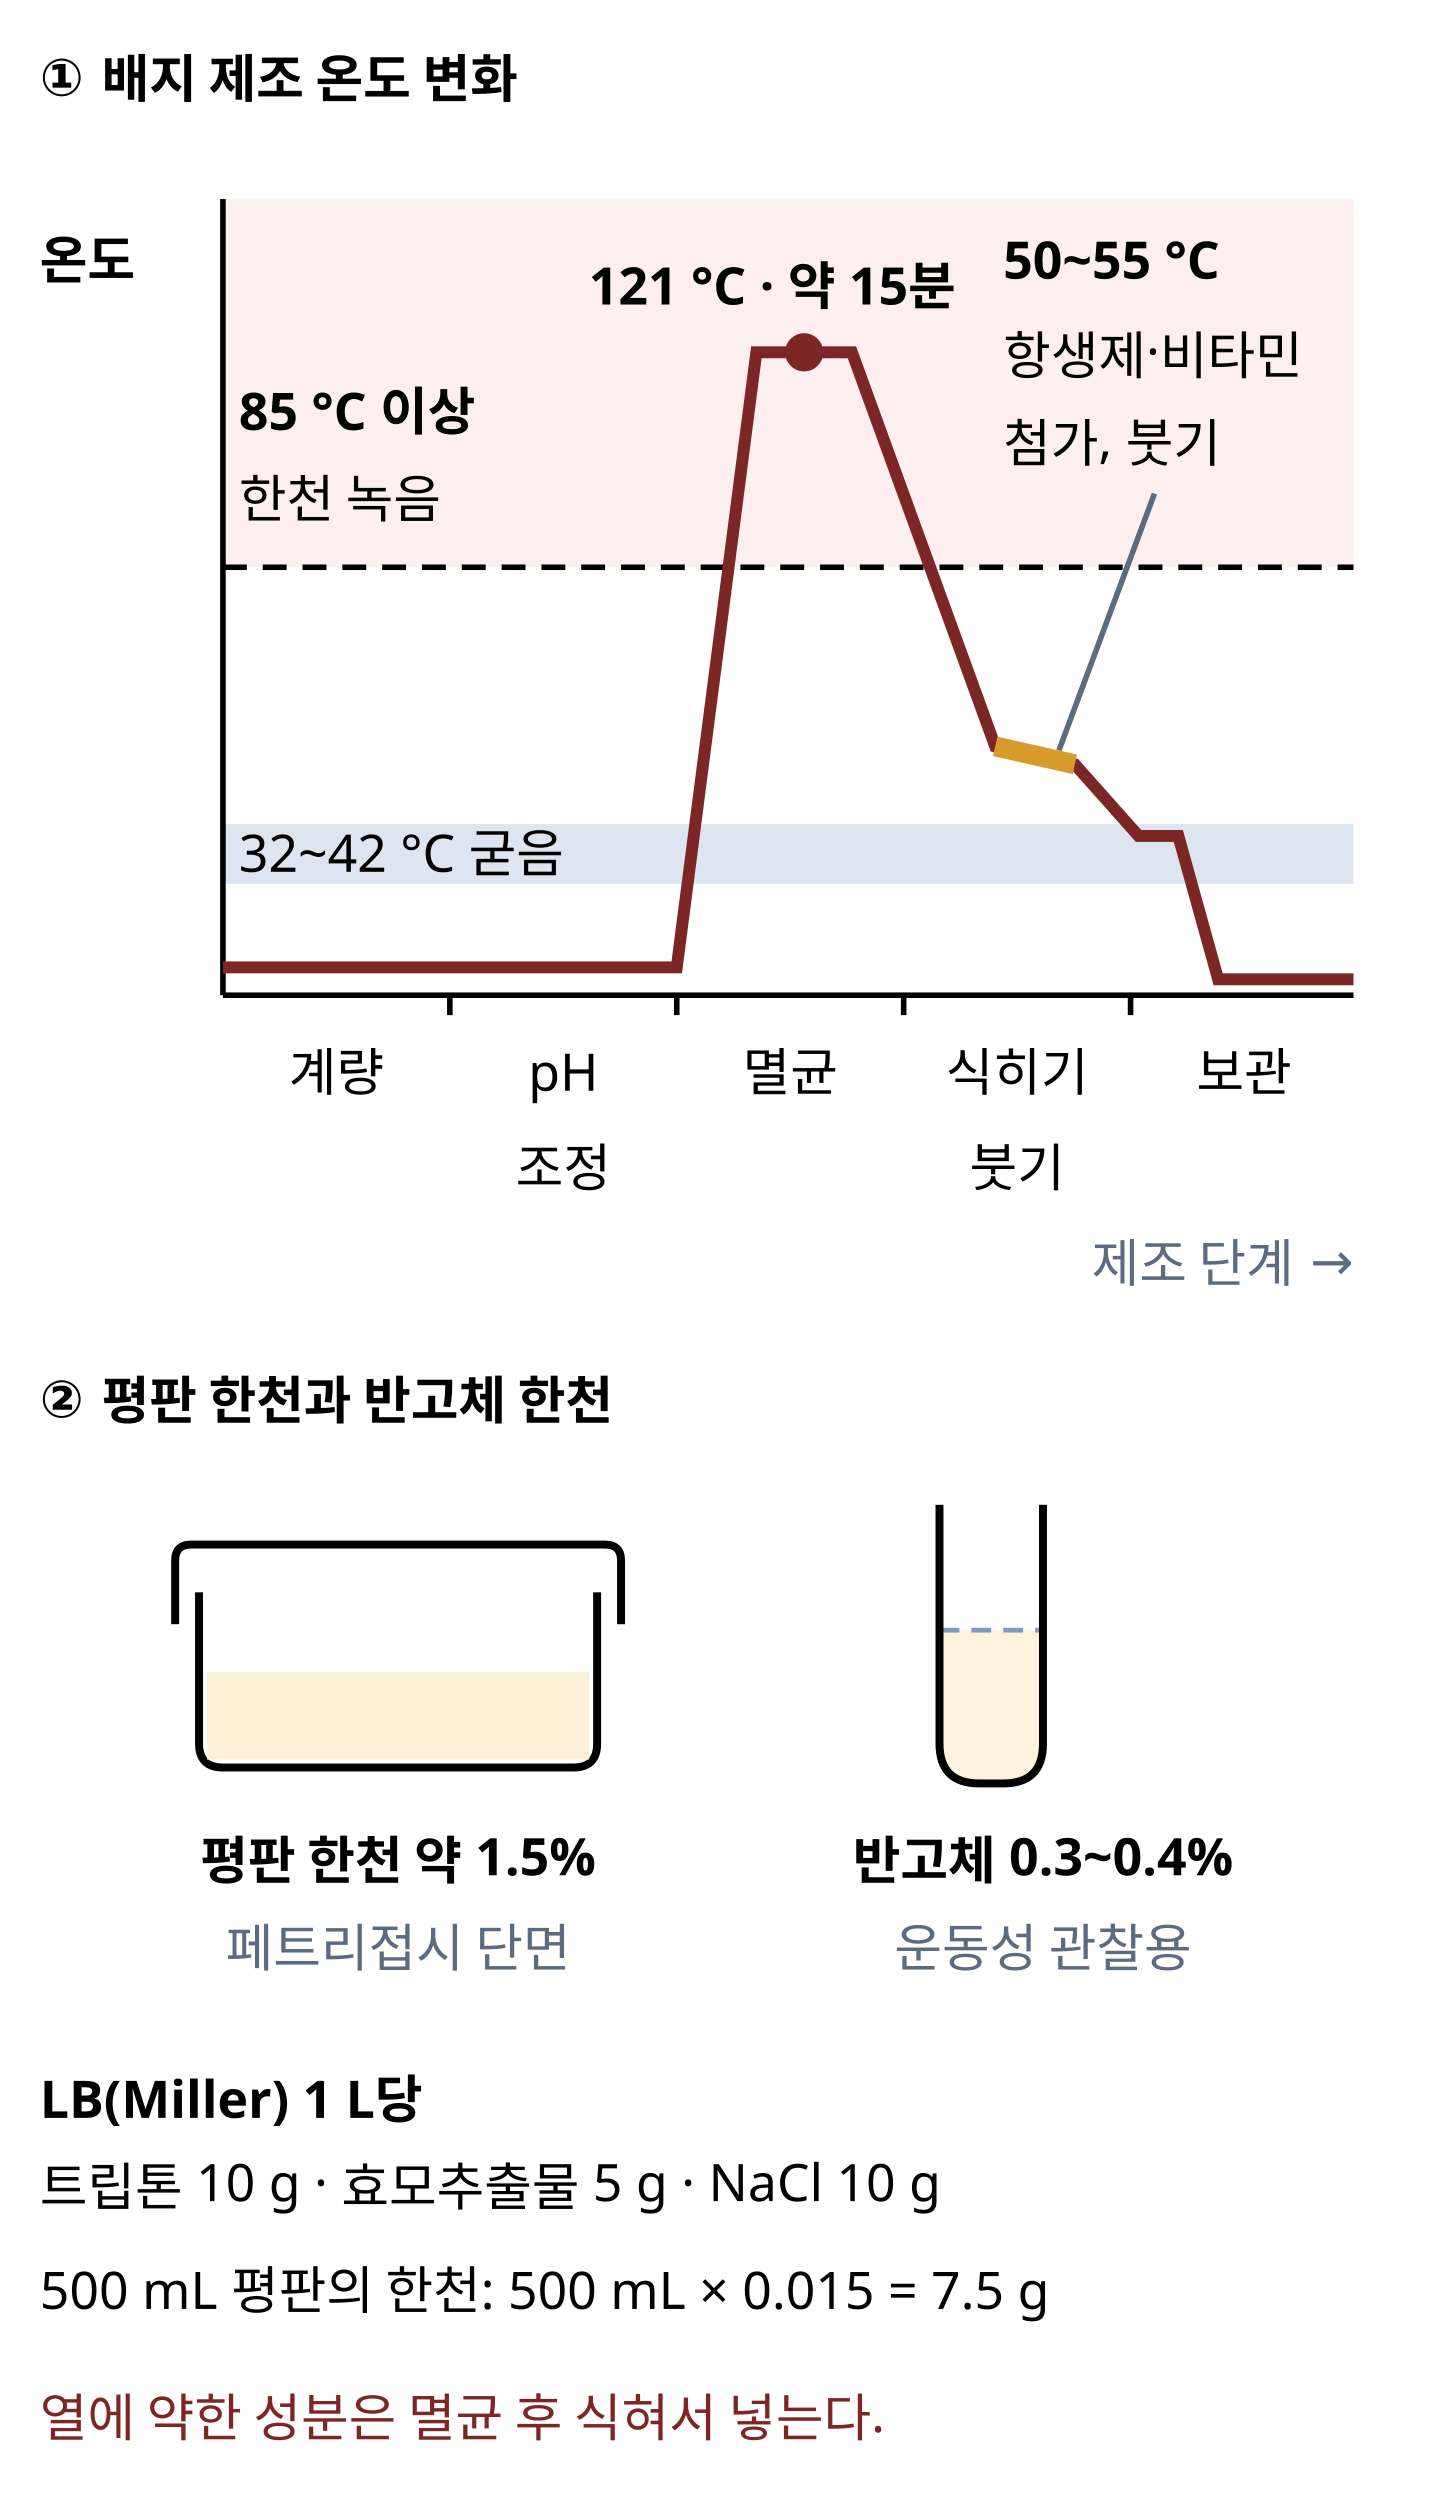
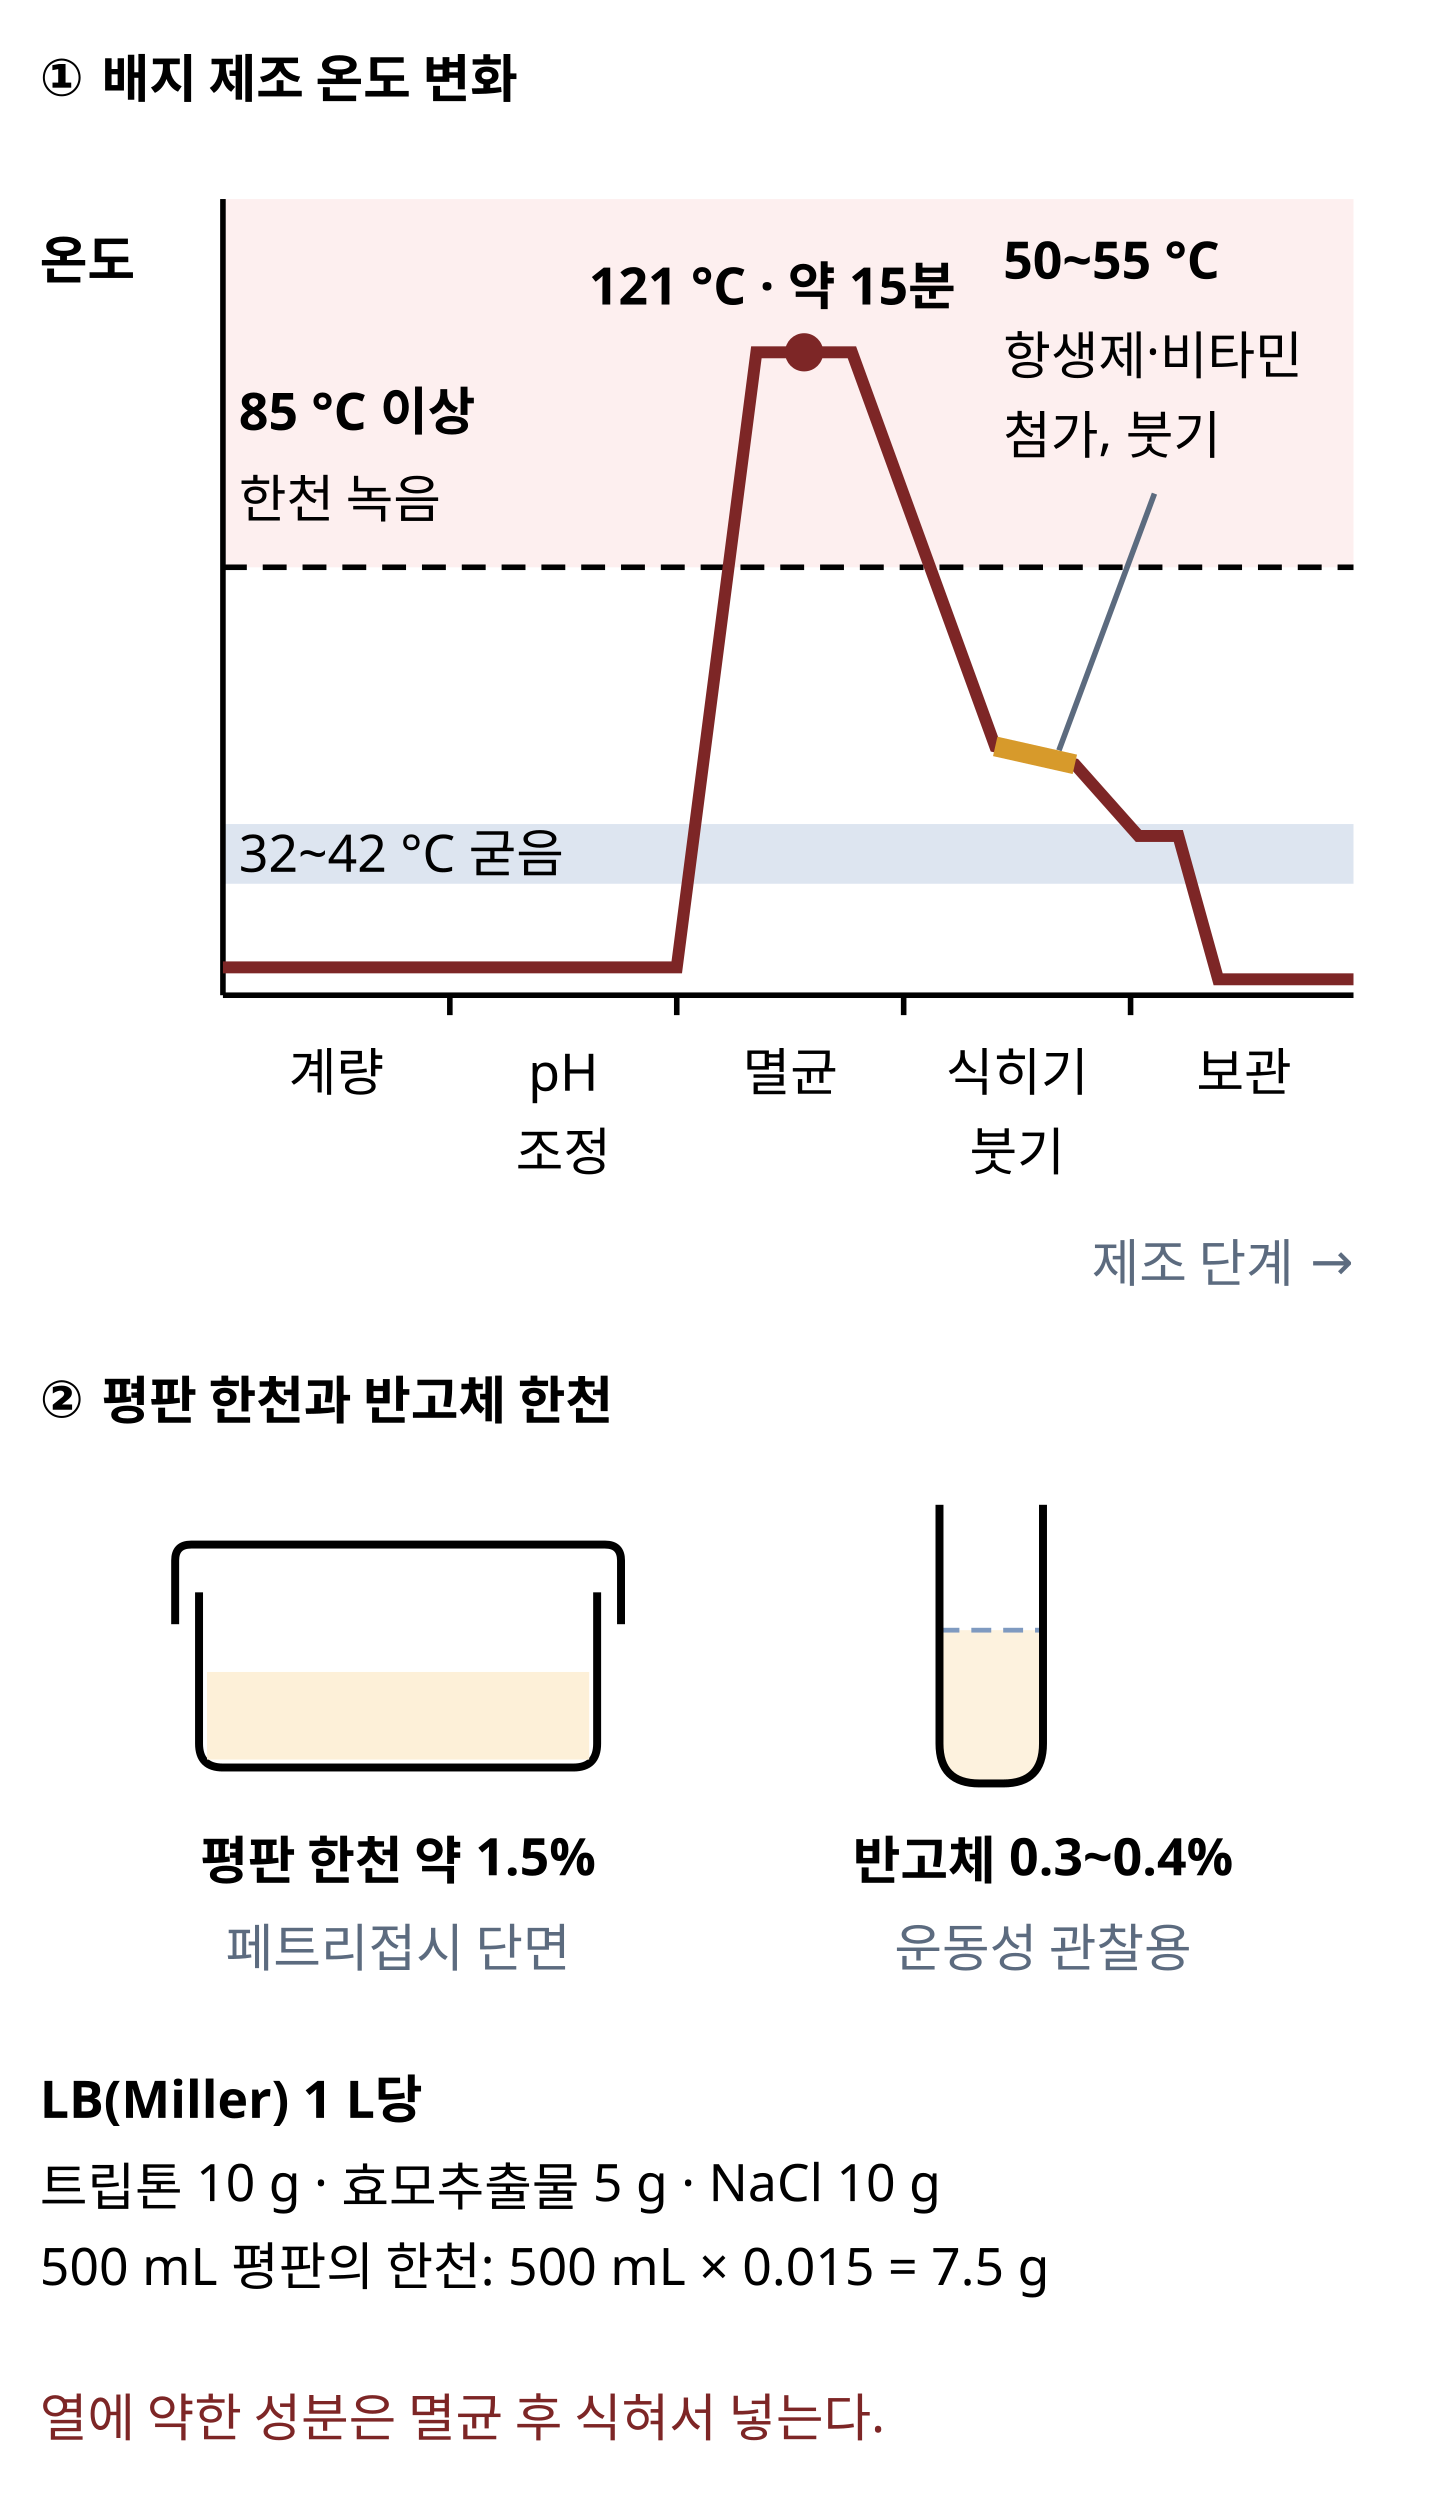
<svg xmlns="http://www.w3.org/2000/svg" class="si si-illus" viewBox="0 0 360 628" style="max-width:360px;color:var(--si-ink,var(--text,#1f2328))" role="img" aria-labelledby="culture-medium-lab-t" font-family="'Pretendard','Noto Sans KR','Apple SD Gothic Neo',sans-serif" font-size="13" fill="currentColor">
  <defs />
  <text x="10" y="24" font-weight="700">① 배지 제조 온도 변화</text>
  <rect x="56" y="50" width="284" height="92.5" style="stroke:none;fill:var(--si-rose-f,#fbe4e4)" stroke-width="0" fill-opacity="0.6" />
  <rect x="56" y="207" width="284" height="15" style="stroke:none;fill:var(--si-blue-f,#dde5f0)" stroke-width="0" />
  <line x1="56" y1="142.5" x2="340" y2="142.5" style="stroke:currentColor;fill:none" stroke-width="1.4" stroke-dasharray="6 4" />
  <line x1="56" y1="50" x2="56" y2="250" style="stroke:currentColor;fill:none" stroke-width="1.4" />
  <line x1="56" y1="250" x2="340" y2="250" style="stroke:currentColor;fill:none" stroke-width="1.4" />
  <line x1="113" y1="250" x2="113" y2="255" style="stroke:currentColor;fill:none" stroke-width="1.4" />
  <line x1="170" y1="250" x2="170" y2="255" style="stroke:currentColor;fill:none" stroke-width="1.4" />
  <line x1="227" y1="250" x2="227" y2="255" style="stroke:currentColor;fill:none" stroke-width="1.4" />
  <line x1="284" y1="250" x2="284" y2="255" style="stroke:currentColor;fill:none" stroke-width="1.4" />
  <polyline points="56,243 170,243 190,88.5 214,88.5 250,187.5 270,192 286,210 296,210 306,246 340,246" style="stroke:var(--si-limit,#7d2626);fill:none" stroke-width="3" />
  <circle cx="202" cy="88.5" r="4" style="stroke:var(--si-limit,#7d2626);fill:var(--si-limit,#7d2626)" stroke-width="1.6" />
  <text x="60" y="108" font-weight="700">85 °C 이상</text>
  <text x="60" y="130">한천 녹음</text>
  <text x="60" y="219">32~42 °C 굳음</text>
  <text x="194" y="76.5" text-anchor="middle" font-weight="700">121 °C · 약 15분</text>
  <text x="252" y="70" font-weight="700">50~55 °C</text>
  <text x="252" y="94">항생제·비타민</text>
-   <text x="252" y="116">첨가, 붓기</text>
+   <text x="252" y="114">첨가, 붓기</text>
  <line x1="290" y1="124" x2="266" y2="188.5" style="stroke:var(--si-general,#5c6b7f);fill:none" stroke-width="1.4" />
  <polyline points="250,187.5 270,192" style="stroke:var(--si-amber-s,#d79a2b);fill:none" stroke-width="5" />
  <text x="10" y="70" font-weight="700">온도</text>
  <text x="84.5" y="274" text-anchor="middle">계량</text>
  <text x="141.5" y="274" text-anchor="middle">pH</text>
-   <text x="141.5" y="298" text-anchor="middle">조정</text>
+   <text x="141.5" y="294" text-anchor="middle">조정</text>
  <text x="198.5" y="274" text-anchor="middle">멸균</text>
  <text x="255.5" y="274" text-anchor="middle">식히기</text>
-   <text x="255.5" y="298" text-anchor="middle">붓기</text>
+   <text x="255.5" y="294" text-anchor="middle">붓기</text>
  <text x="312.5" y="274" text-anchor="middle">보관</text>
  <text x="340" y="322" text-anchor="end" style="fill:var(--si-general,#5c6b7f)">제조 단계 →</text>
  <text x="10" y="356" font-weight="700">② 평판 한천과 반고체 한천</text>
  <path d="M 50 400 L 50 438 Q 50 444 56 444 L 144 444 Q 150 444 150 438 L 150 400" style="stroke:currentColor;fill:none" stroke-width="2" />
  <rect x="52" y="420" width="96" height="22" style="stroke:none;fill:var(--si-amber-f,#fdf0d8)" stroke-width="0" />
  <path d="M 44 408 L 44 392 Q 44 388 48 388 L 152 388 Q 156 388 156 392 L 156 408" style="stroke:currentColor;fill:none" stroke-width="2" />
  <path d="M236,409.5 L236,438 Q236,448 246,448 L252,448 Q262,448 262,438 L262,409.5Z" style="stroke:none;fill:var(--si-amber-f,#fdf0d8)" stroke-width="1.6" fill-opacity="0.85" />
  <line x1="236" y1="409.5" x2="262" y2="409.5" style="stroke:var(--si-blue-s,#7f9ac0);fill:none" stroke-width="1.2" stroke-dasharray="5 3" />
  <path d="M236,378 L236,438 Q236,448 246,448 L252,448 Q262,448 262,438 L262,378" style="stroke:currentColor;fill:none" stroke-width="2" />
  <text x="100" y="472" text-anchor="middle" font-weight="700">평판 한천 약 1.5%</text>
  <text x="100" y="494" text-anchor="middle" style="fill:var(--si-general,#5c6b7f)">페트리접시 단면</text>
  <text x="262" y="472" text-anchor="middle" font-weight="700">반고체 0.3~0.4%</text>
  <text x="262" y="494" text-anchor="middle" style="fill:var(--si-general,#5c6b7f)">운동성 관찰용</text>
  <text x="10" y="532" font-weight="700">LB(Miller) 1 L당</text>
  <text x="10" y="554">트립톤 10 g · 효모추출물 5 g · NaCl 10 g</text>
-   <text x="10" y="580">500 mL 평판의 한천: 500 mL × 0.015 = 7.5 g</text>
+   <text x="10" y="574">500 mL 평판의 한천: 500 mL × 0.015 = 7.5 g</text>
  <text x="10" y="612" style="fill:var(--si-limit,#7d2626)">열에 약한 성분은 멸균 후 식혀서 넣는다.</text>
</svg>
